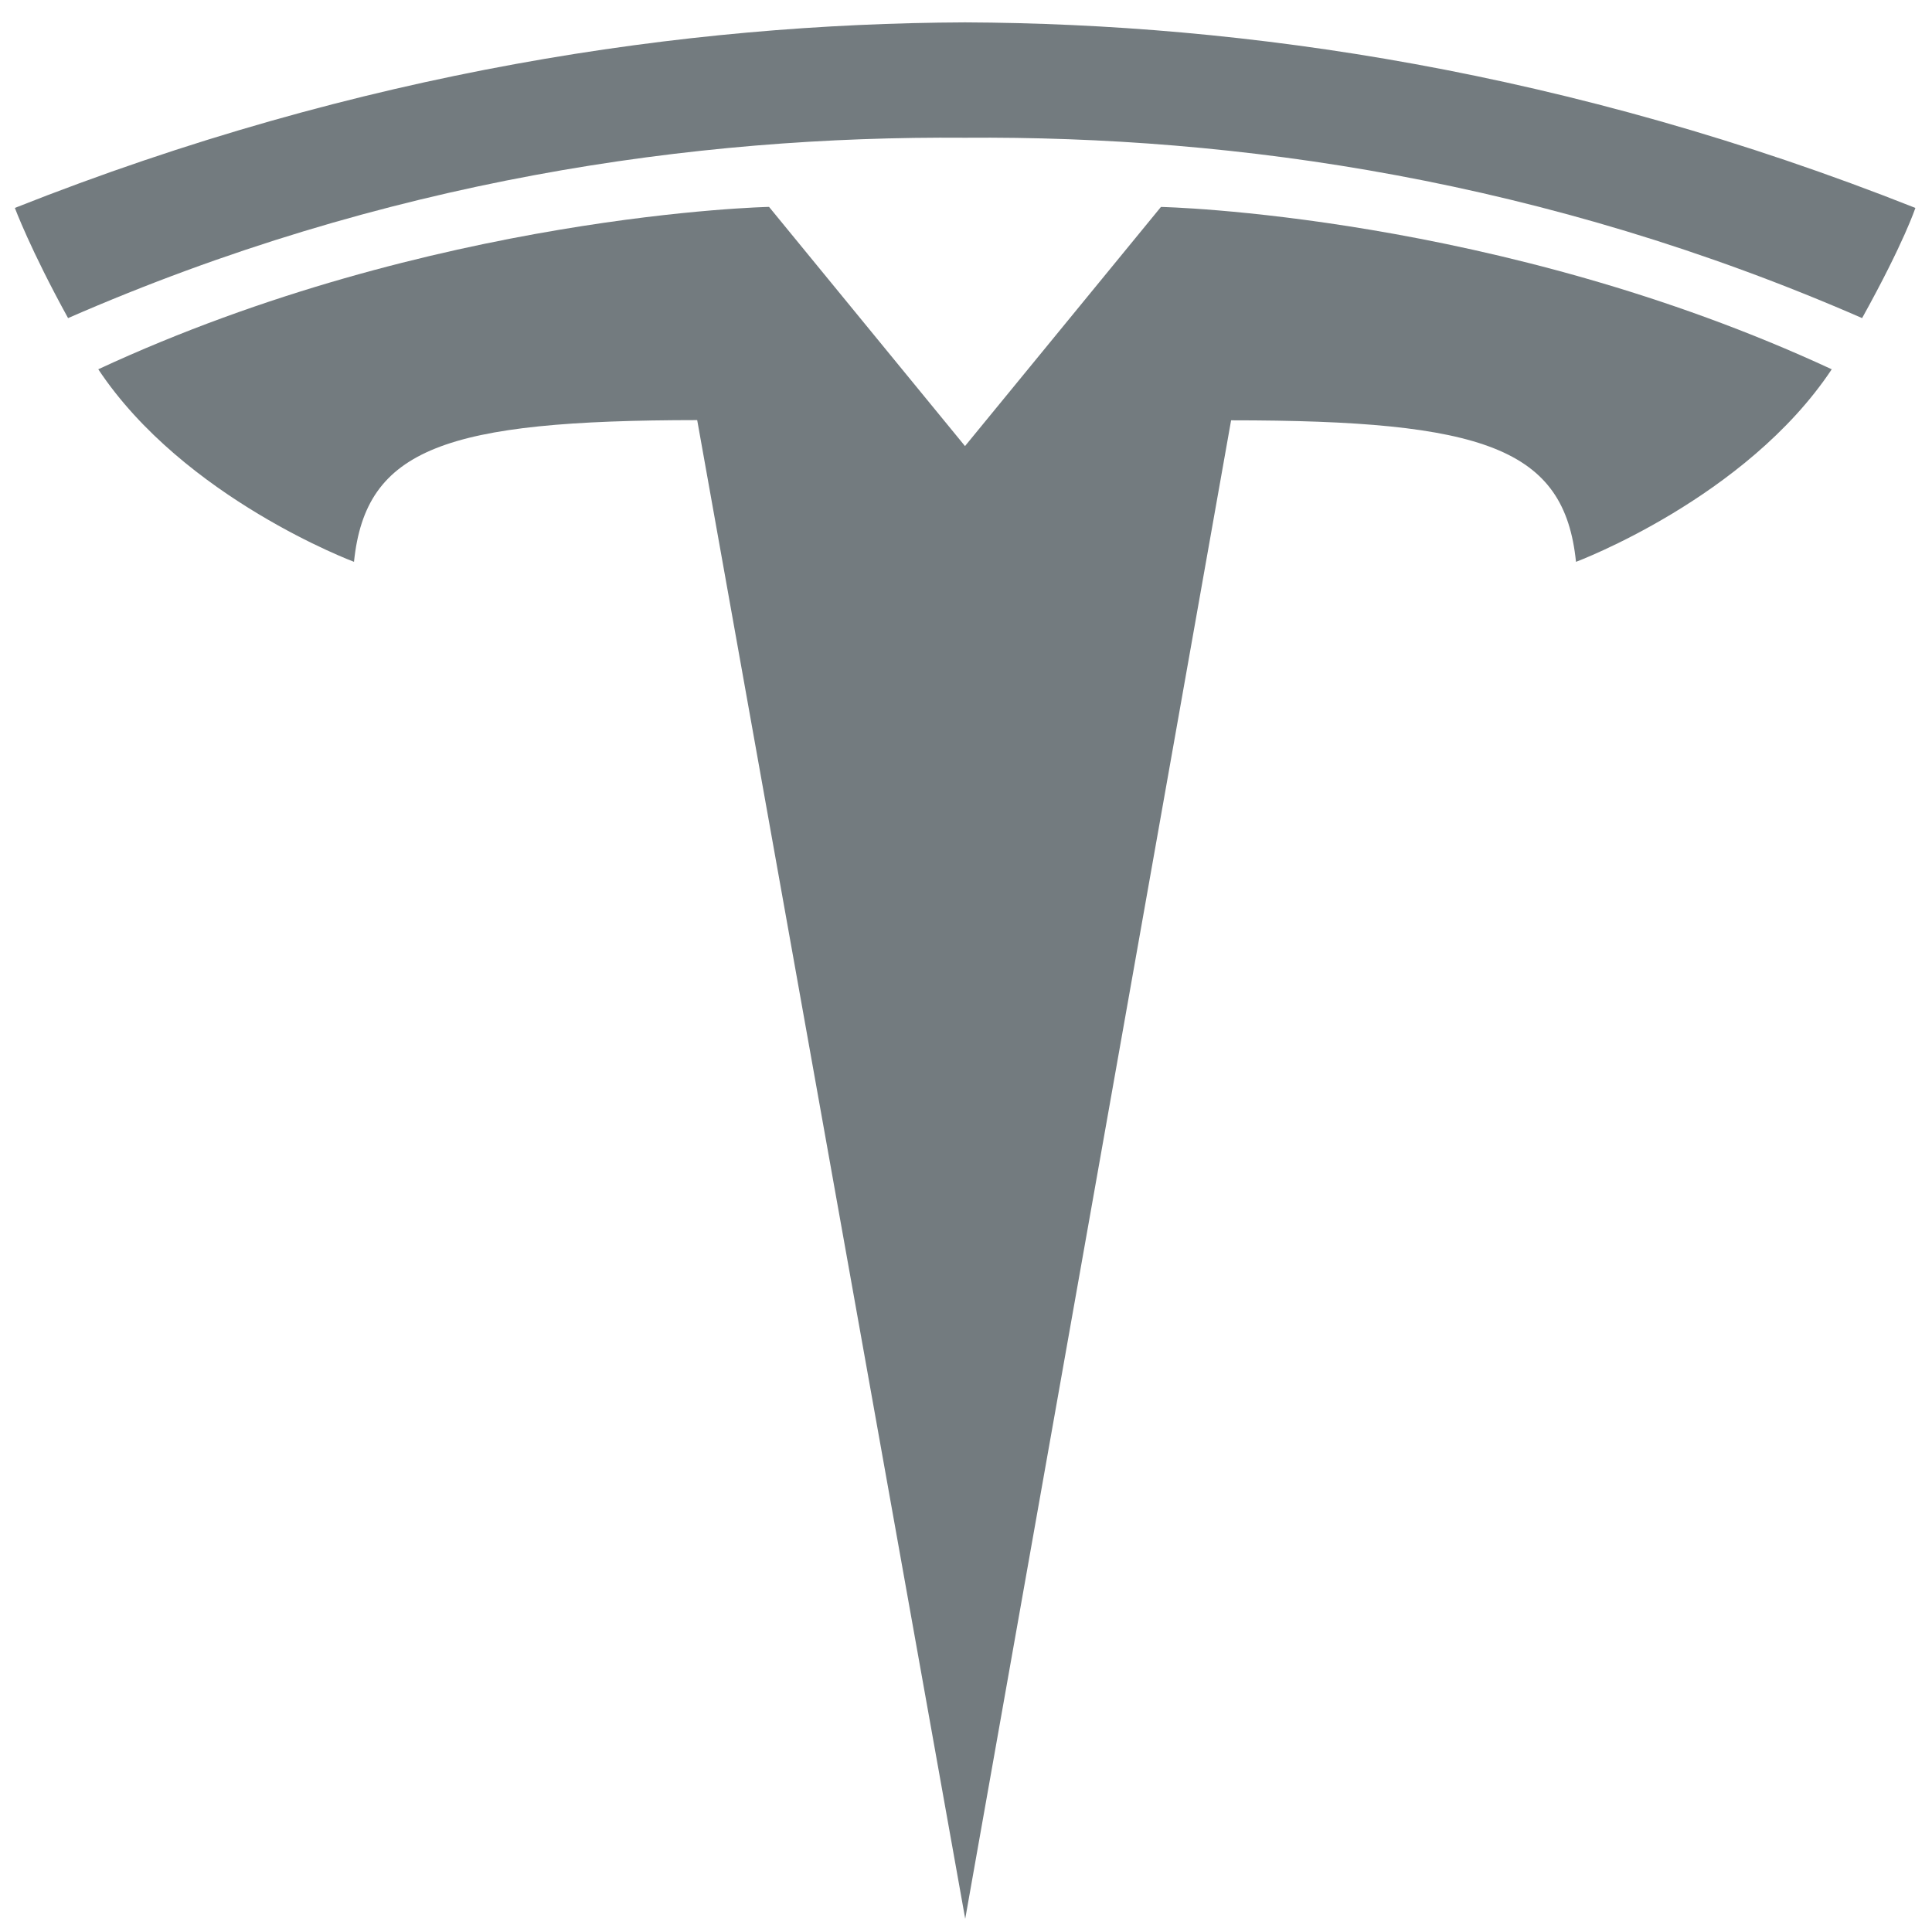
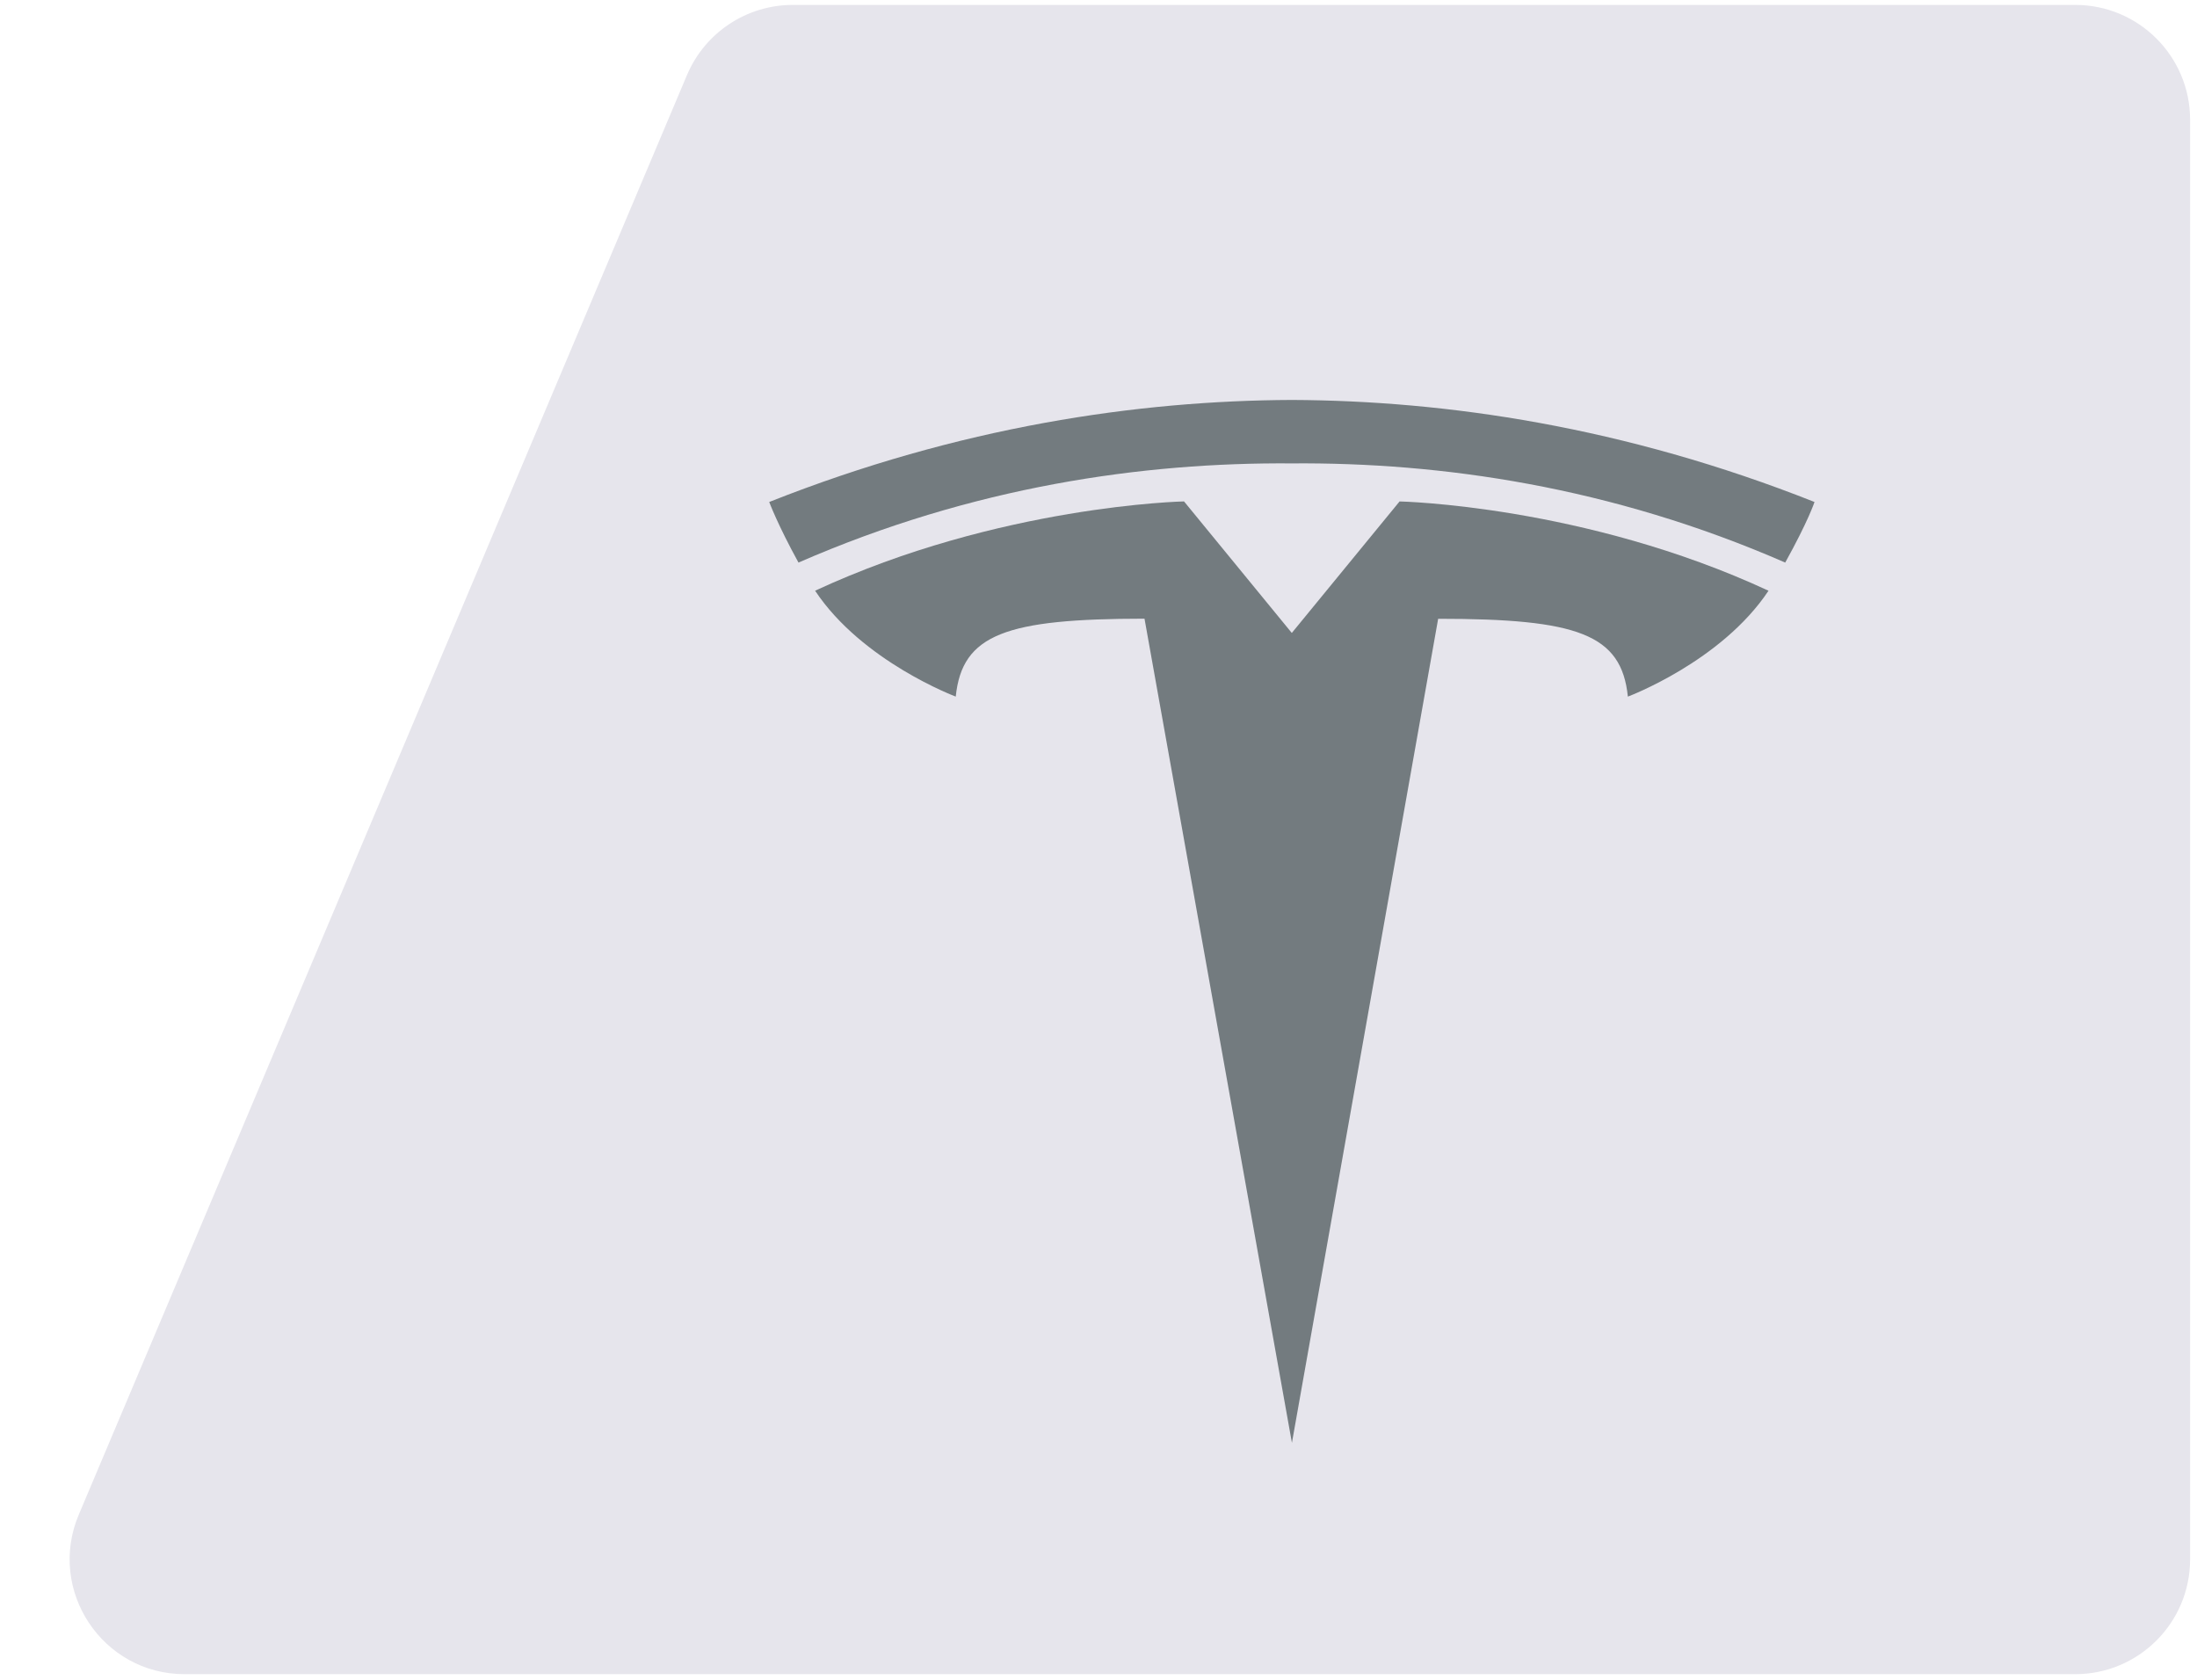
- <svg xmlns="http://www.w3.org/2000/svg" width="74" height="74" viewBox="0 0 74 74" fill="none">
-   <path d="M36.97 73.495L47.154 16.099C56.861 16.099 59.922 17.166 60.364 21.52C60.364 21.52 66.876 19.087 70.16 14.145C57.344 8.194 44.467 7.926 44.467 7.926L36.953 17.097L36.97 17.096L29.456 7.924C29.456 7.924 16.578 8.193 3.764 14.144C7.045 19.086 13.559 21.519 13.559 21.519C14.004 17.165 17.062 16.098 26.704 16.091L36.97 73.495Z" fill="#737B7F" />
-   <path d="M36.966 5.276C47.326 5.196 59.184 6.882 71.323 12.184C72.946 9.257 73.363 7.964 73.363 7.964C60.093 2.703 47.666 0.902 36.965 0.857C26.264 0.902 13.837 2.703 0.569 7.964C0.569 7.964 1.161 9.557 2.607 12.184C14.744 6.882 26.604 5.196 36.965 5.276H36.966Z" fill="#737B7F" />
+ <svg xmlns="http://www.w3.org/2000/svg" width="153" height="117" viewBox="0 0 153 117" fill="none">
+   <path d="M47.842 5.229C49.093 2.267 51.996 0.342 55.211 0.342H144.52C148.938 0.342 152.52 3.924 152.52 8.342V108.608C152.52 113.026 148.938 116.608 144.52 116.608H12.857C7.131 116.608 3.259 110.769 5.487 105.495L47.842 5.229Z" fill="#E6E5EC" />
+   <path d="M89.97 100.495L100.154 43.099C109.861 43.099 112.922 44.166 113.365 48.52C113.365 48.52 119.876 46.087 123.16 41.145C110.344 35.194 97.467 34.926 97.467 34.926L89.953 44.097L89.97 44.096L82.456 34.924C82.456 34.924 69.578 35.193 56.764 41.144C60.045 46.086 66.559 48.519 66.559 48.519C67.004 44.165 70.062 43.098 79.704 43.091L89.97 100.495Z" fill="#737B7F" />
+   <path d="M89.966 32.276C100.326 32.197 112.184 33.882 124.323 39.184C125.946 36.258 126.363 34.964 126.363 34.964C113.093 29.703 100.666 27.902 89.965 27.857C79.264 27.902 66.837 29.703 53.569 34.964C53.569 34.964 54.161 36.557 55.607 39.184C67.744 33.882 79.604 32.197 89.965 32.276H89.966Z" fill="#737B7F" />
</svg>
